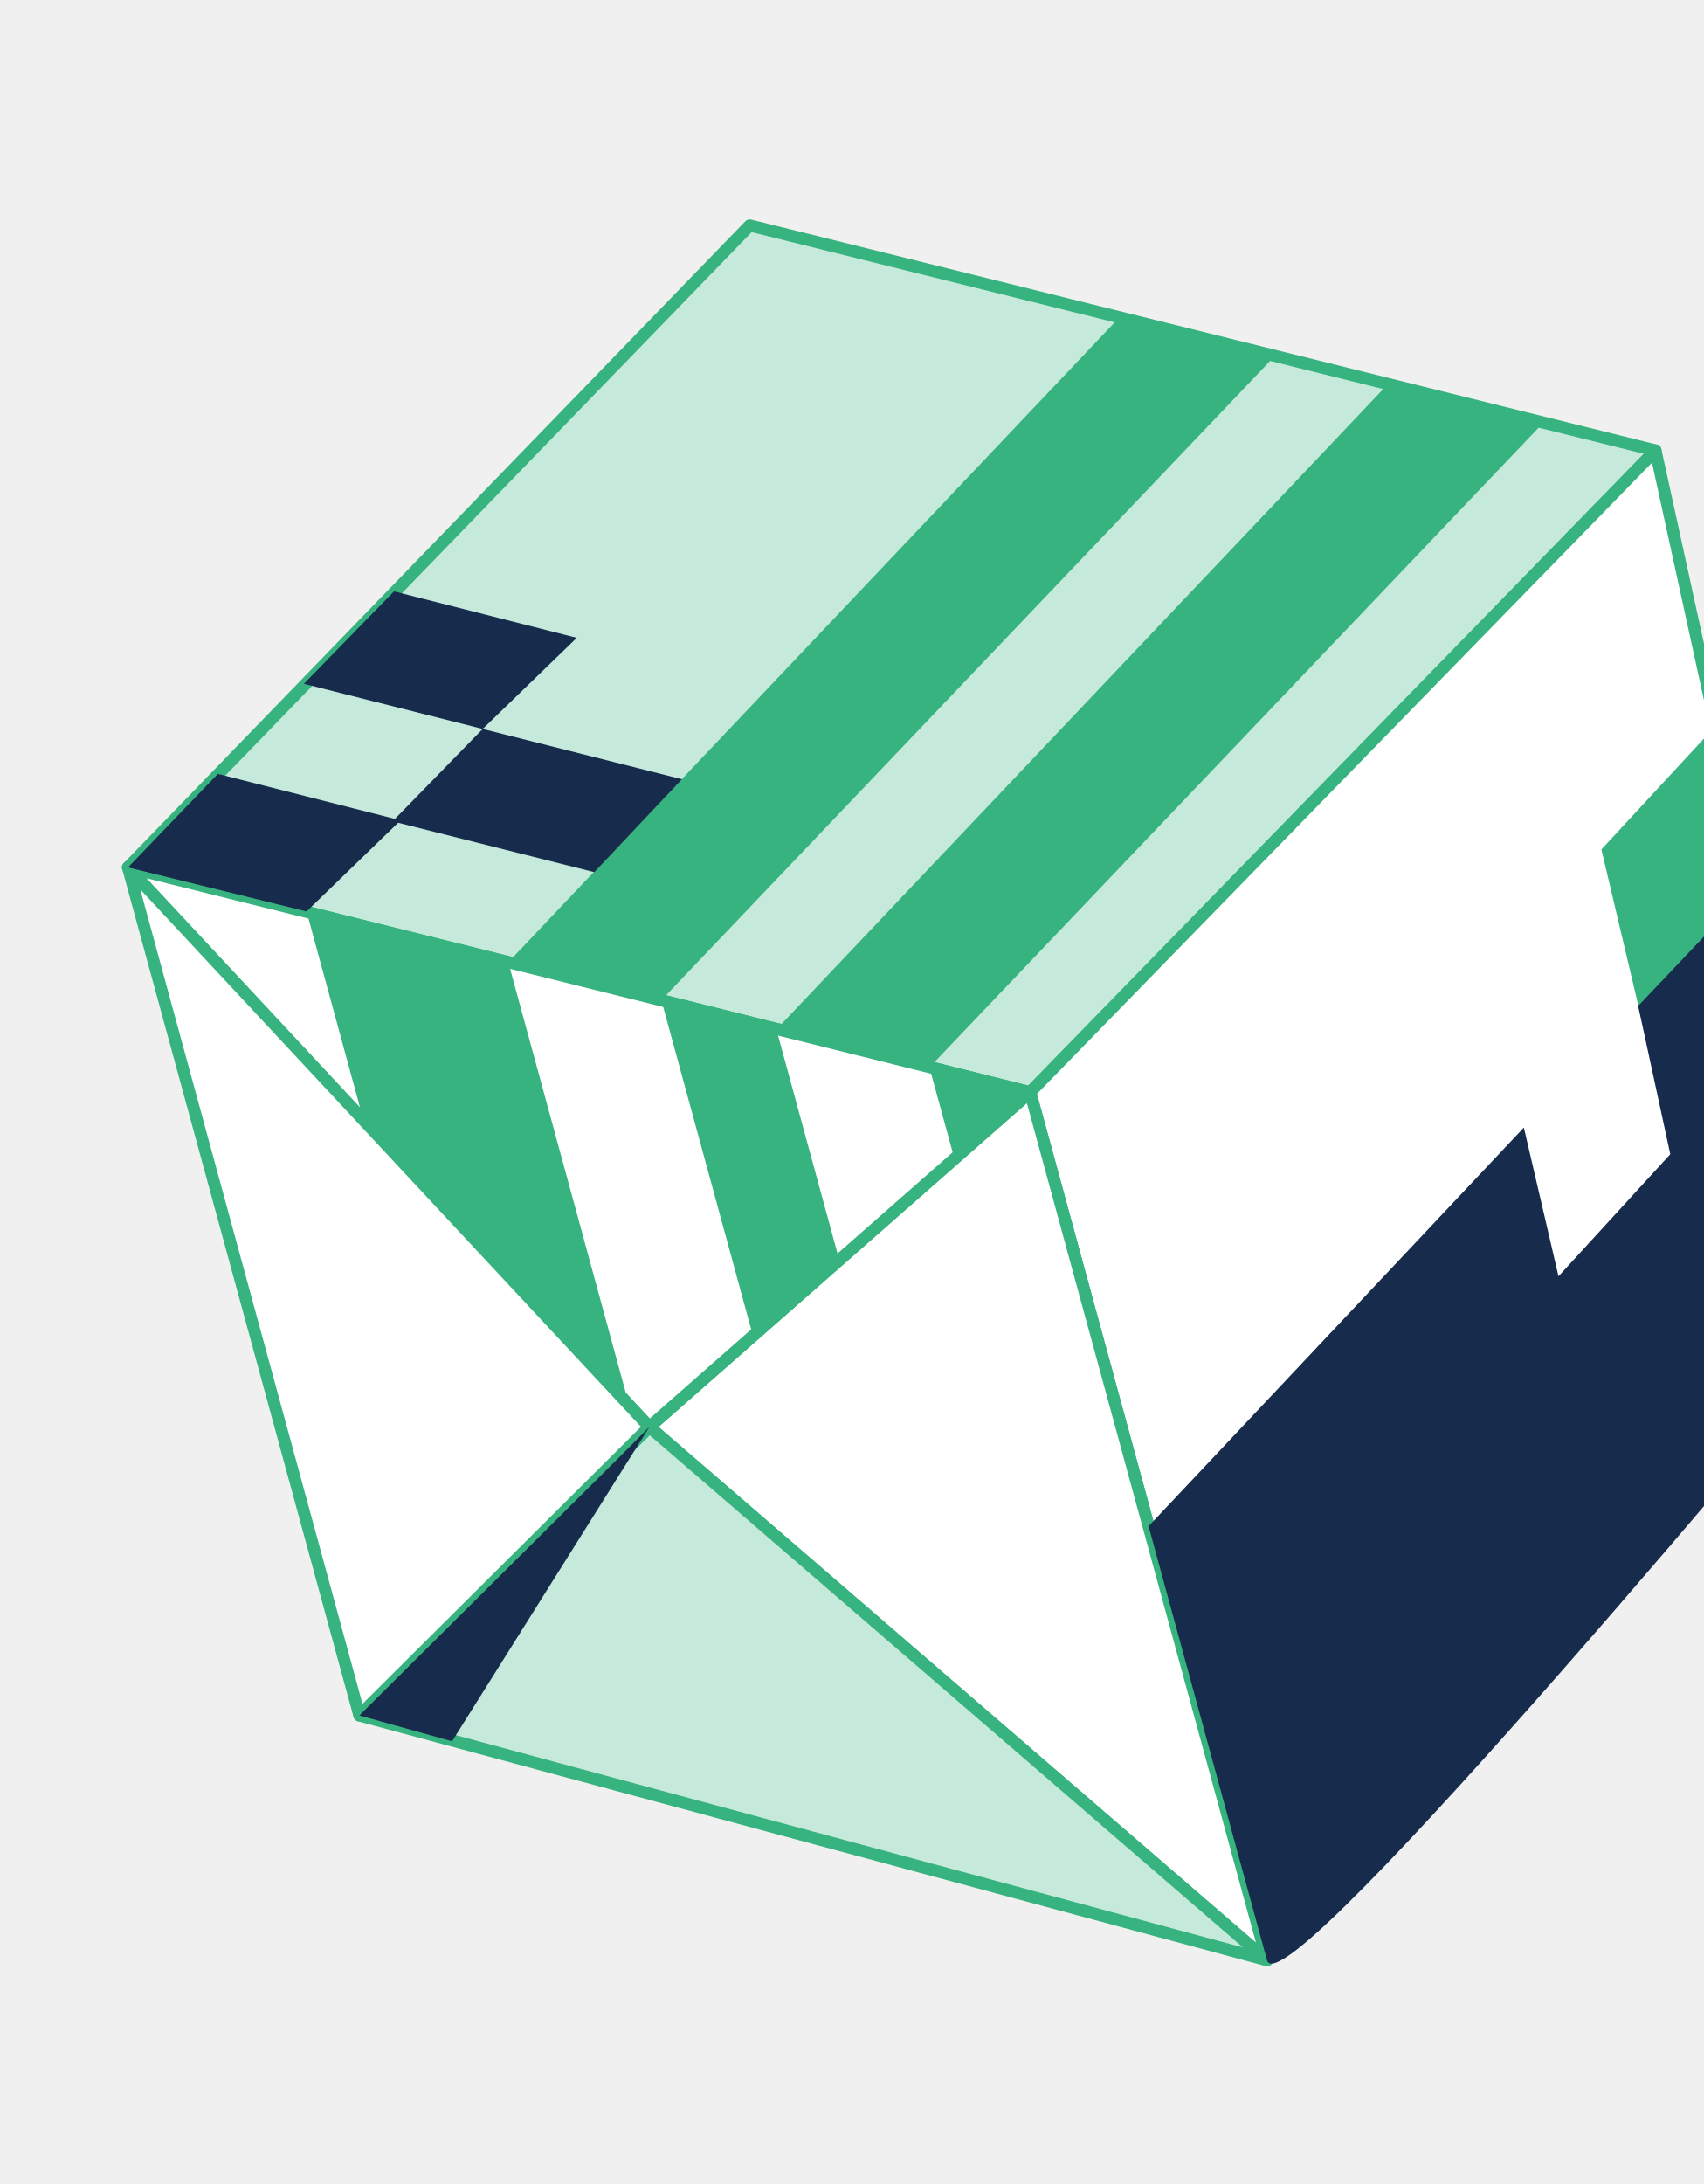
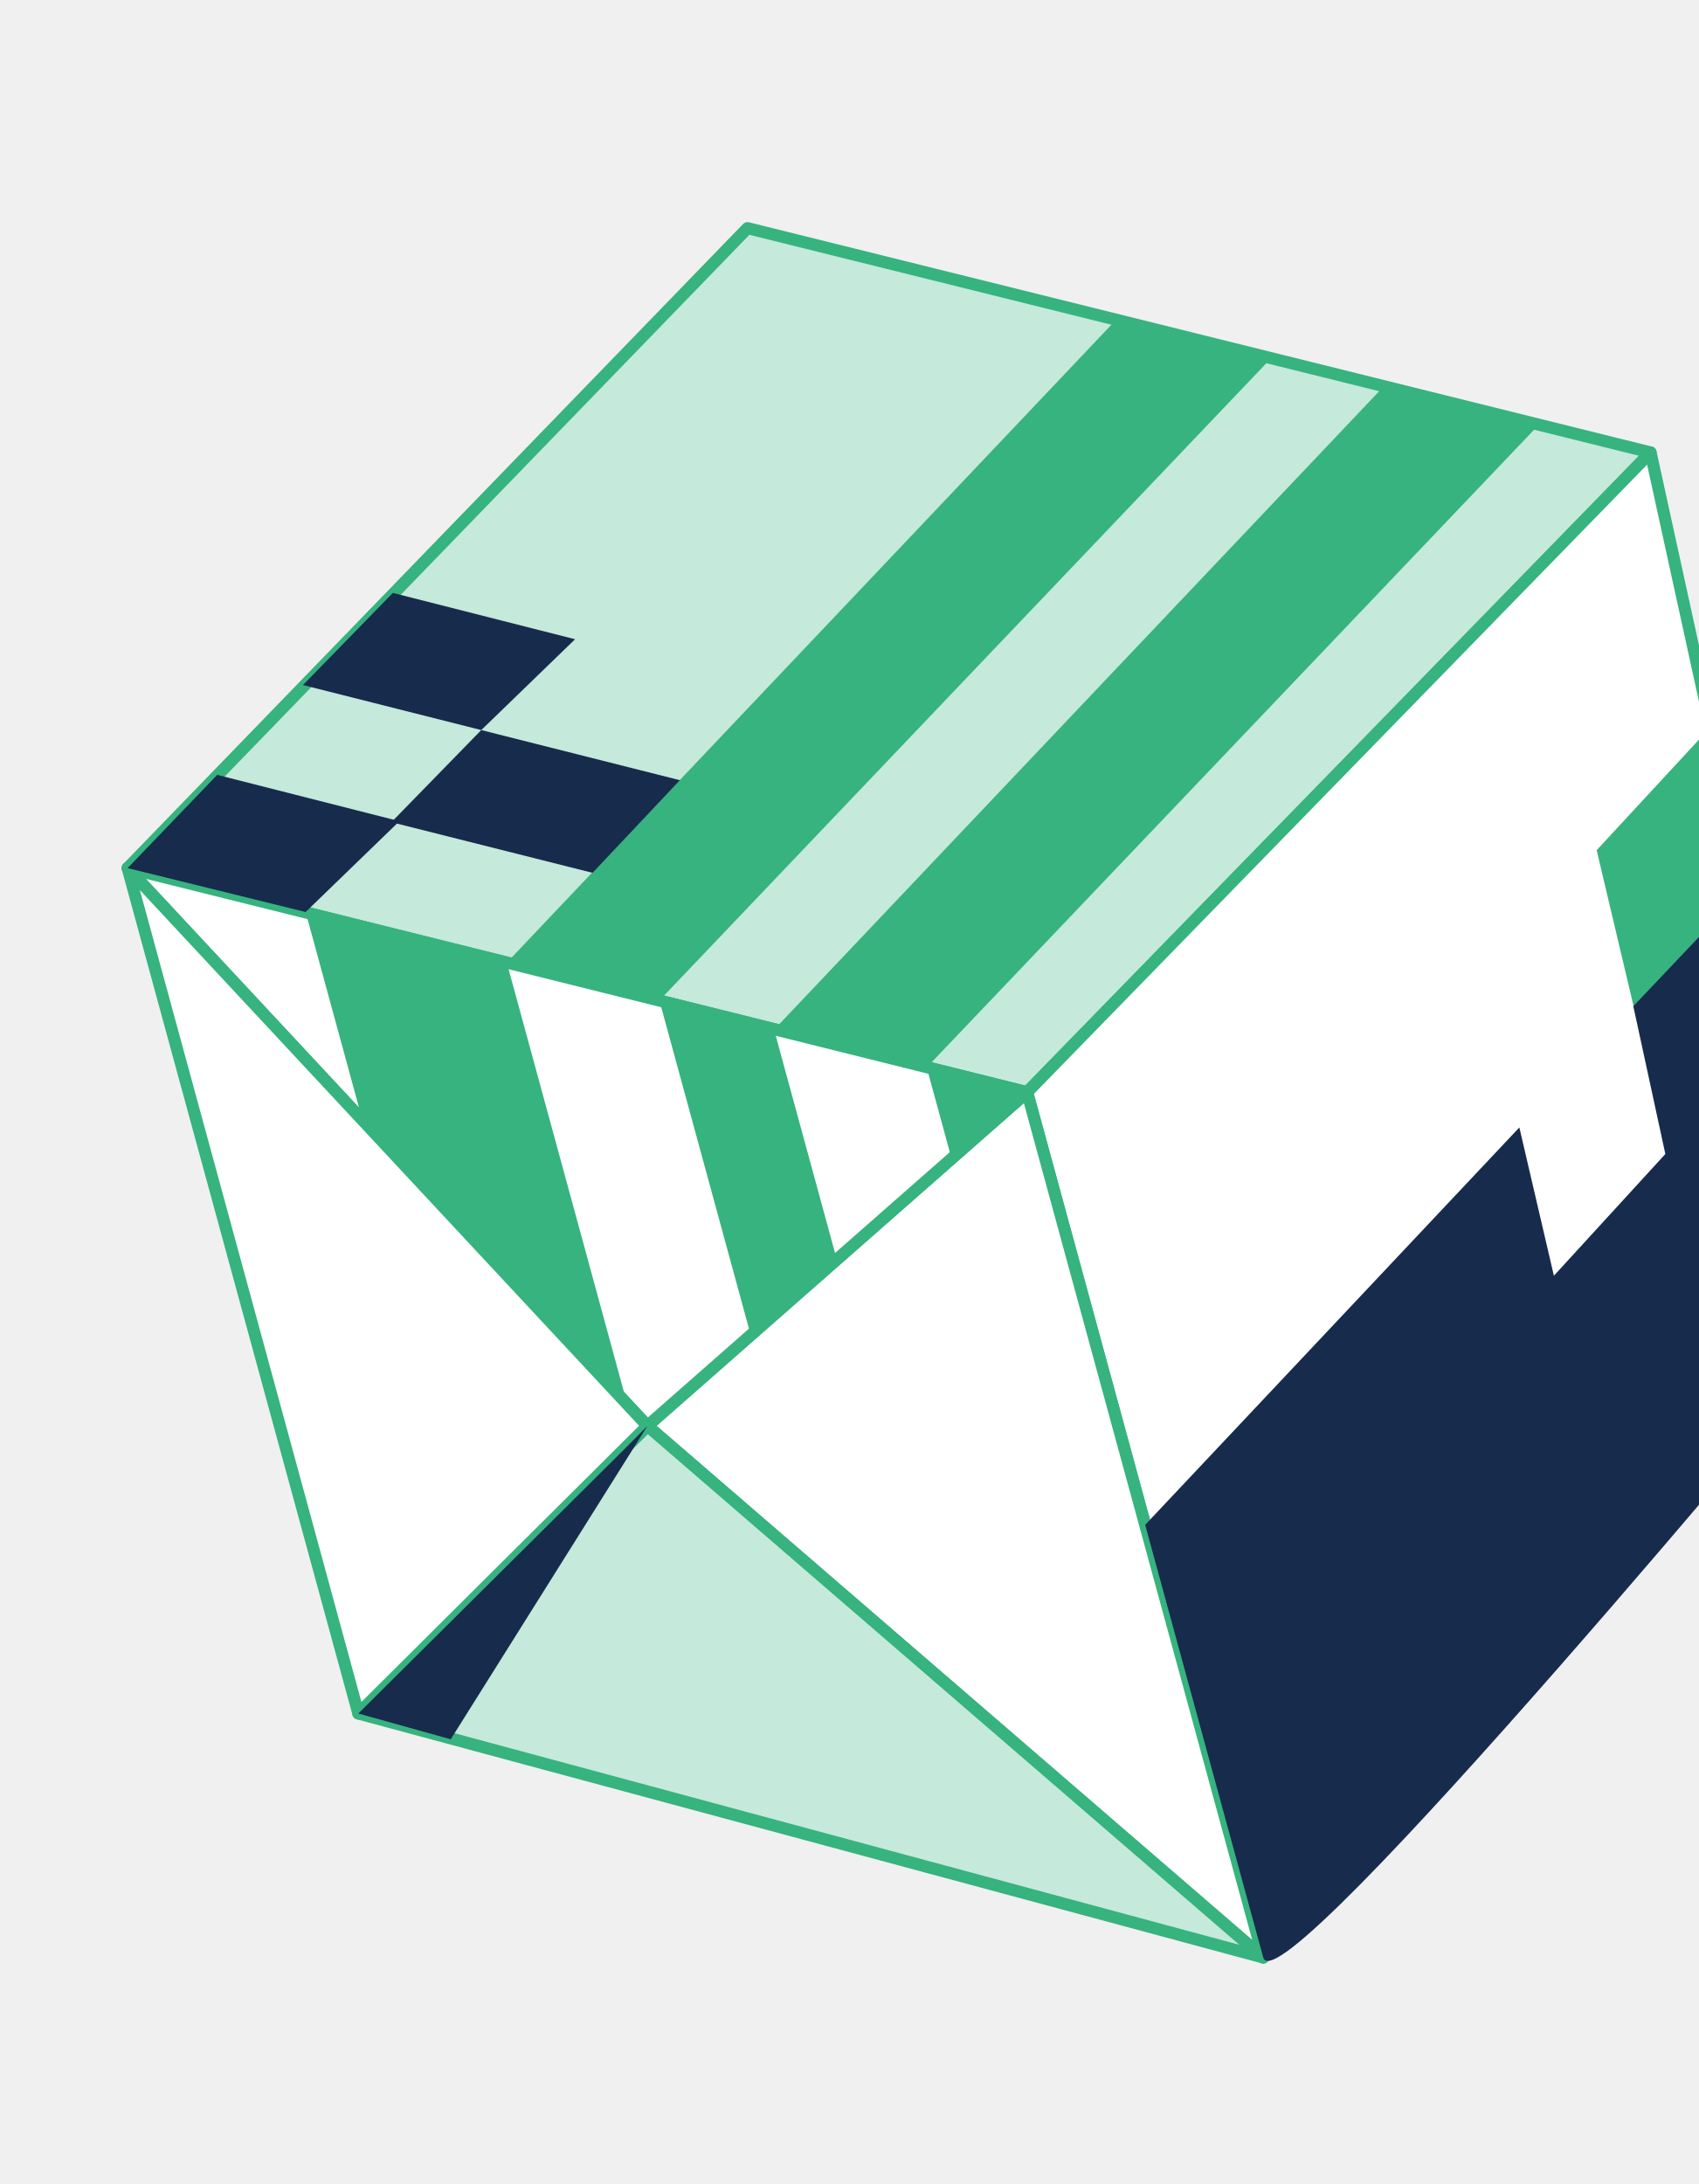
- <svg xmlns="http://www.w3.org/2000/svg" width="323" height="414" viewBox="0 0 323 414" fill="none">
+ <svg xmlns="http://www.w3.org/2000/svg" width="161" height="207" viewBox="0 0 323 414" fill="none">
  <path d="M24.271 164.424L142.144 42.735L313.885 85.388L195.325 207.039L24.271 164.424Z" fill="#C5E9DA" stroke="#36B37E" stroke-width="2.291" stroke-miterlimit="10" stroke-linejoin="round" />
  <path d="M195.326 207.039L313.885 85.388L350.506 252.633L240.227 371.573L195.326 207.039Z" fill="white" stroke="#36B37E" stroke-width="2.291" stroke-miterlimit="10" stroke-linejoin="round" />
  <path d="M195.326 207.038L123.12 270.489L240.227 371.572L195.326 207.038Z" fill="white" stroke="#36B37E" stroke-width="2.291" stroke-miterlimit="10" stroke-linejoin="round" />
  <path d="M123.12 270.49L24.271 164.424L195.325 207.039L123.12 270.49Z" fill="white" stroke="#36B37E" stroke-width="2.291" stroke-miterlimit="10" stroke-linejoin="round" />
  <path d="M240.227 371.573L68.142 325.18L123.12 270.49L240.227 371.573Z" fill="#C5E9DA" stroke="#36B37E" stroke-width="2.291" stroke-miterlimit="10" stroke-linejoin="round" />
  <path d="M24.271 164.424L68.142 325.18L123.12 270.49L24.271 164.424Z" fill="white" stroke="#36B37E" stroke-width="2.291" stroke-miterlimit="10" stroke-linejoin="round" />
  <path d="M159.118 238.792L180.98 219.747L159.118 238.792Z" fill="#644DF2" />
  <path d="M176.226 202.329L180.98 219.748L195.326 207.039L176.226 202.329Z" fill="#36B37E" />
  <path d="M176.226 202.329L292.61 80.145L263.112 72.861L147.205 195.141L176.226 202.329Z" fill="#36B37E" />
  <path d="M125.396 189.592L241.78 67.408L212.282 60.124L96.375 182.404L125.396 189.592Z" fill="#36B37E" />
  <path d="M125.396 189.592L143.036 254.23L159.118 238.792L147.205 195.14L125.396 189.592Z" fill="#36B37E" />
  <path d="M96.376 182.404L119.284 266.35L68.887 212.23L58.12 172.775L96.376 182.404Z" fill="#36B37E" />
  <path d="M58.12 172.775L75.956 155.506L41.307 146.697L24.271 164.424L58.12 172.775Z" fill="#172B4D" />
  <path d="M112.686 165.326L129.301 147.713L91.522 138.179L74.43 155.697L112.686 165.326Z" fill="#172B4D" />
  <path d="M91.522 138.179L109.359 120.909L74.709 112.1L57.617 129.618L91.522 138.179Z" fill="#172B4D" />
  <path d="M118.523 275.127L123.12 270.49L85.715 330.081L68.142 325.18L118.523 275.127Z" fill="#172B4D" />
  <path d="M325.398 137.492L303.632 161.021L312.453 198.301L333.646 175.154L325.398 137.492Z" fill="#36B37E" />
  <path d="M310.601 190.688L316.692 218.791L295.498 241.938L288.93 213.739L217.776 289.305C217.776 289.305 237.249 360.659 240.227 371.572C243.205 382.485 350.563 252.842 350.563 252.842L331.966 168.171L310.601 190.688Z" fill="#172B4D" />
</svg>
